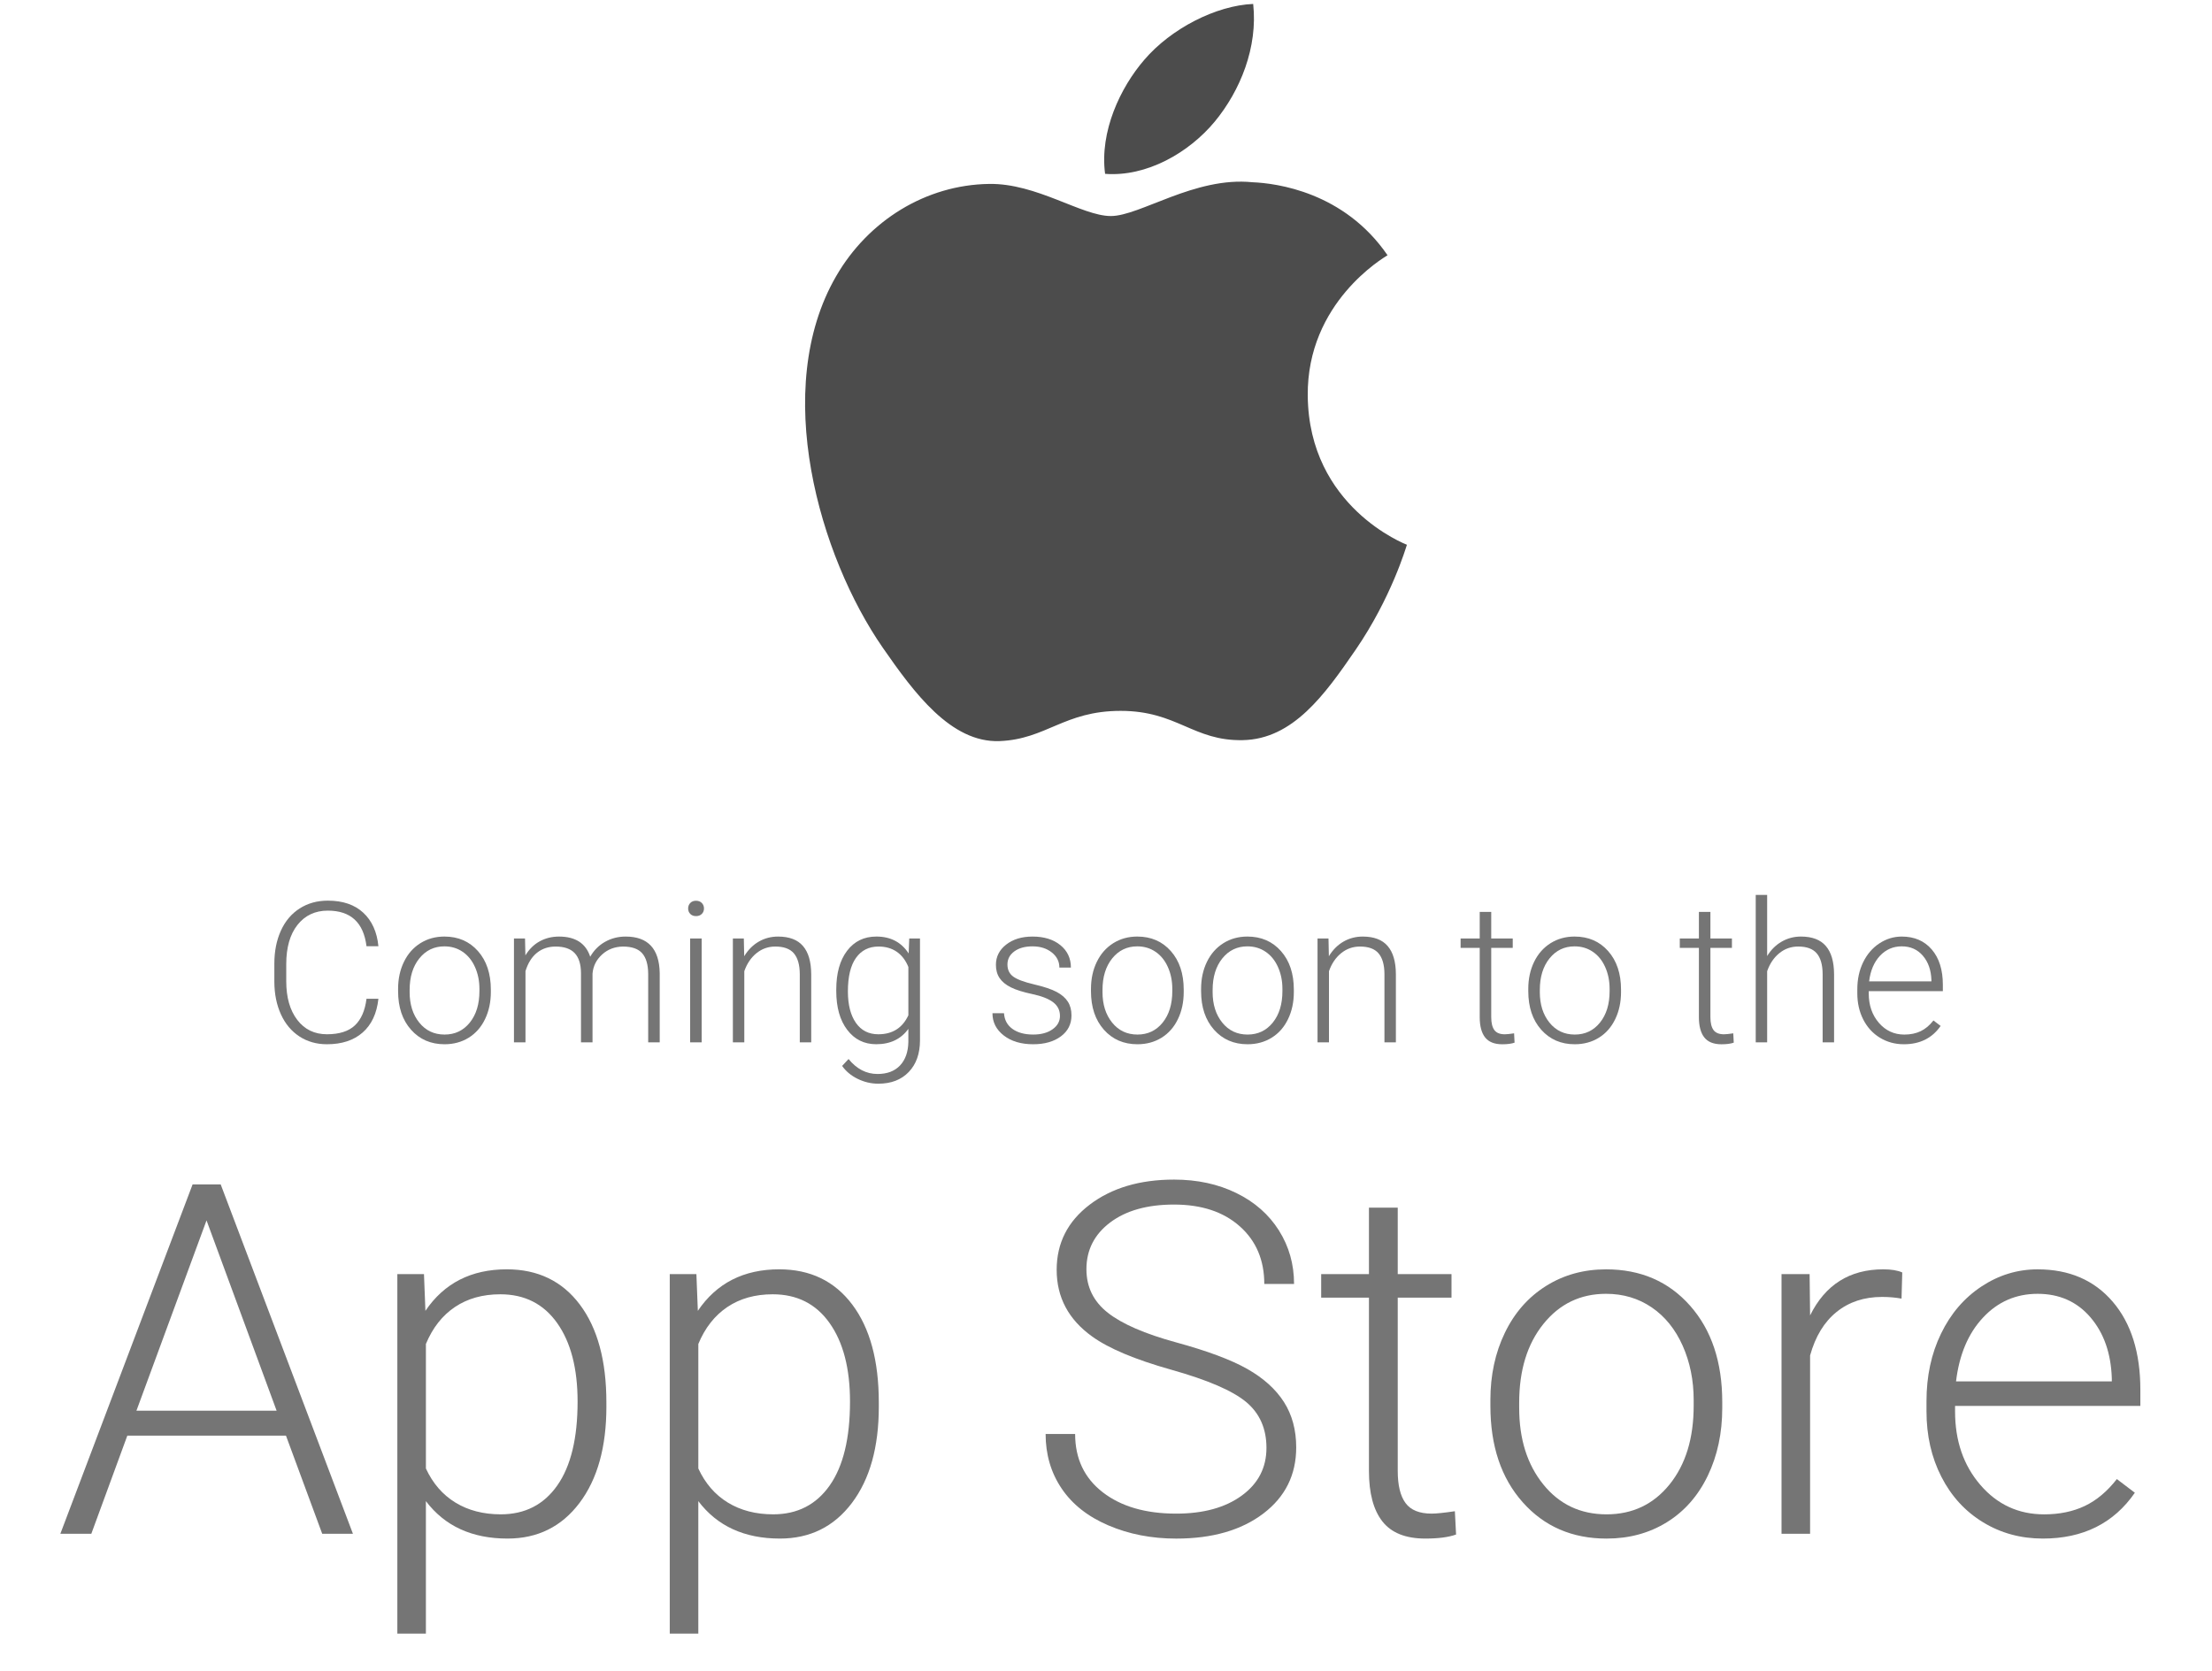
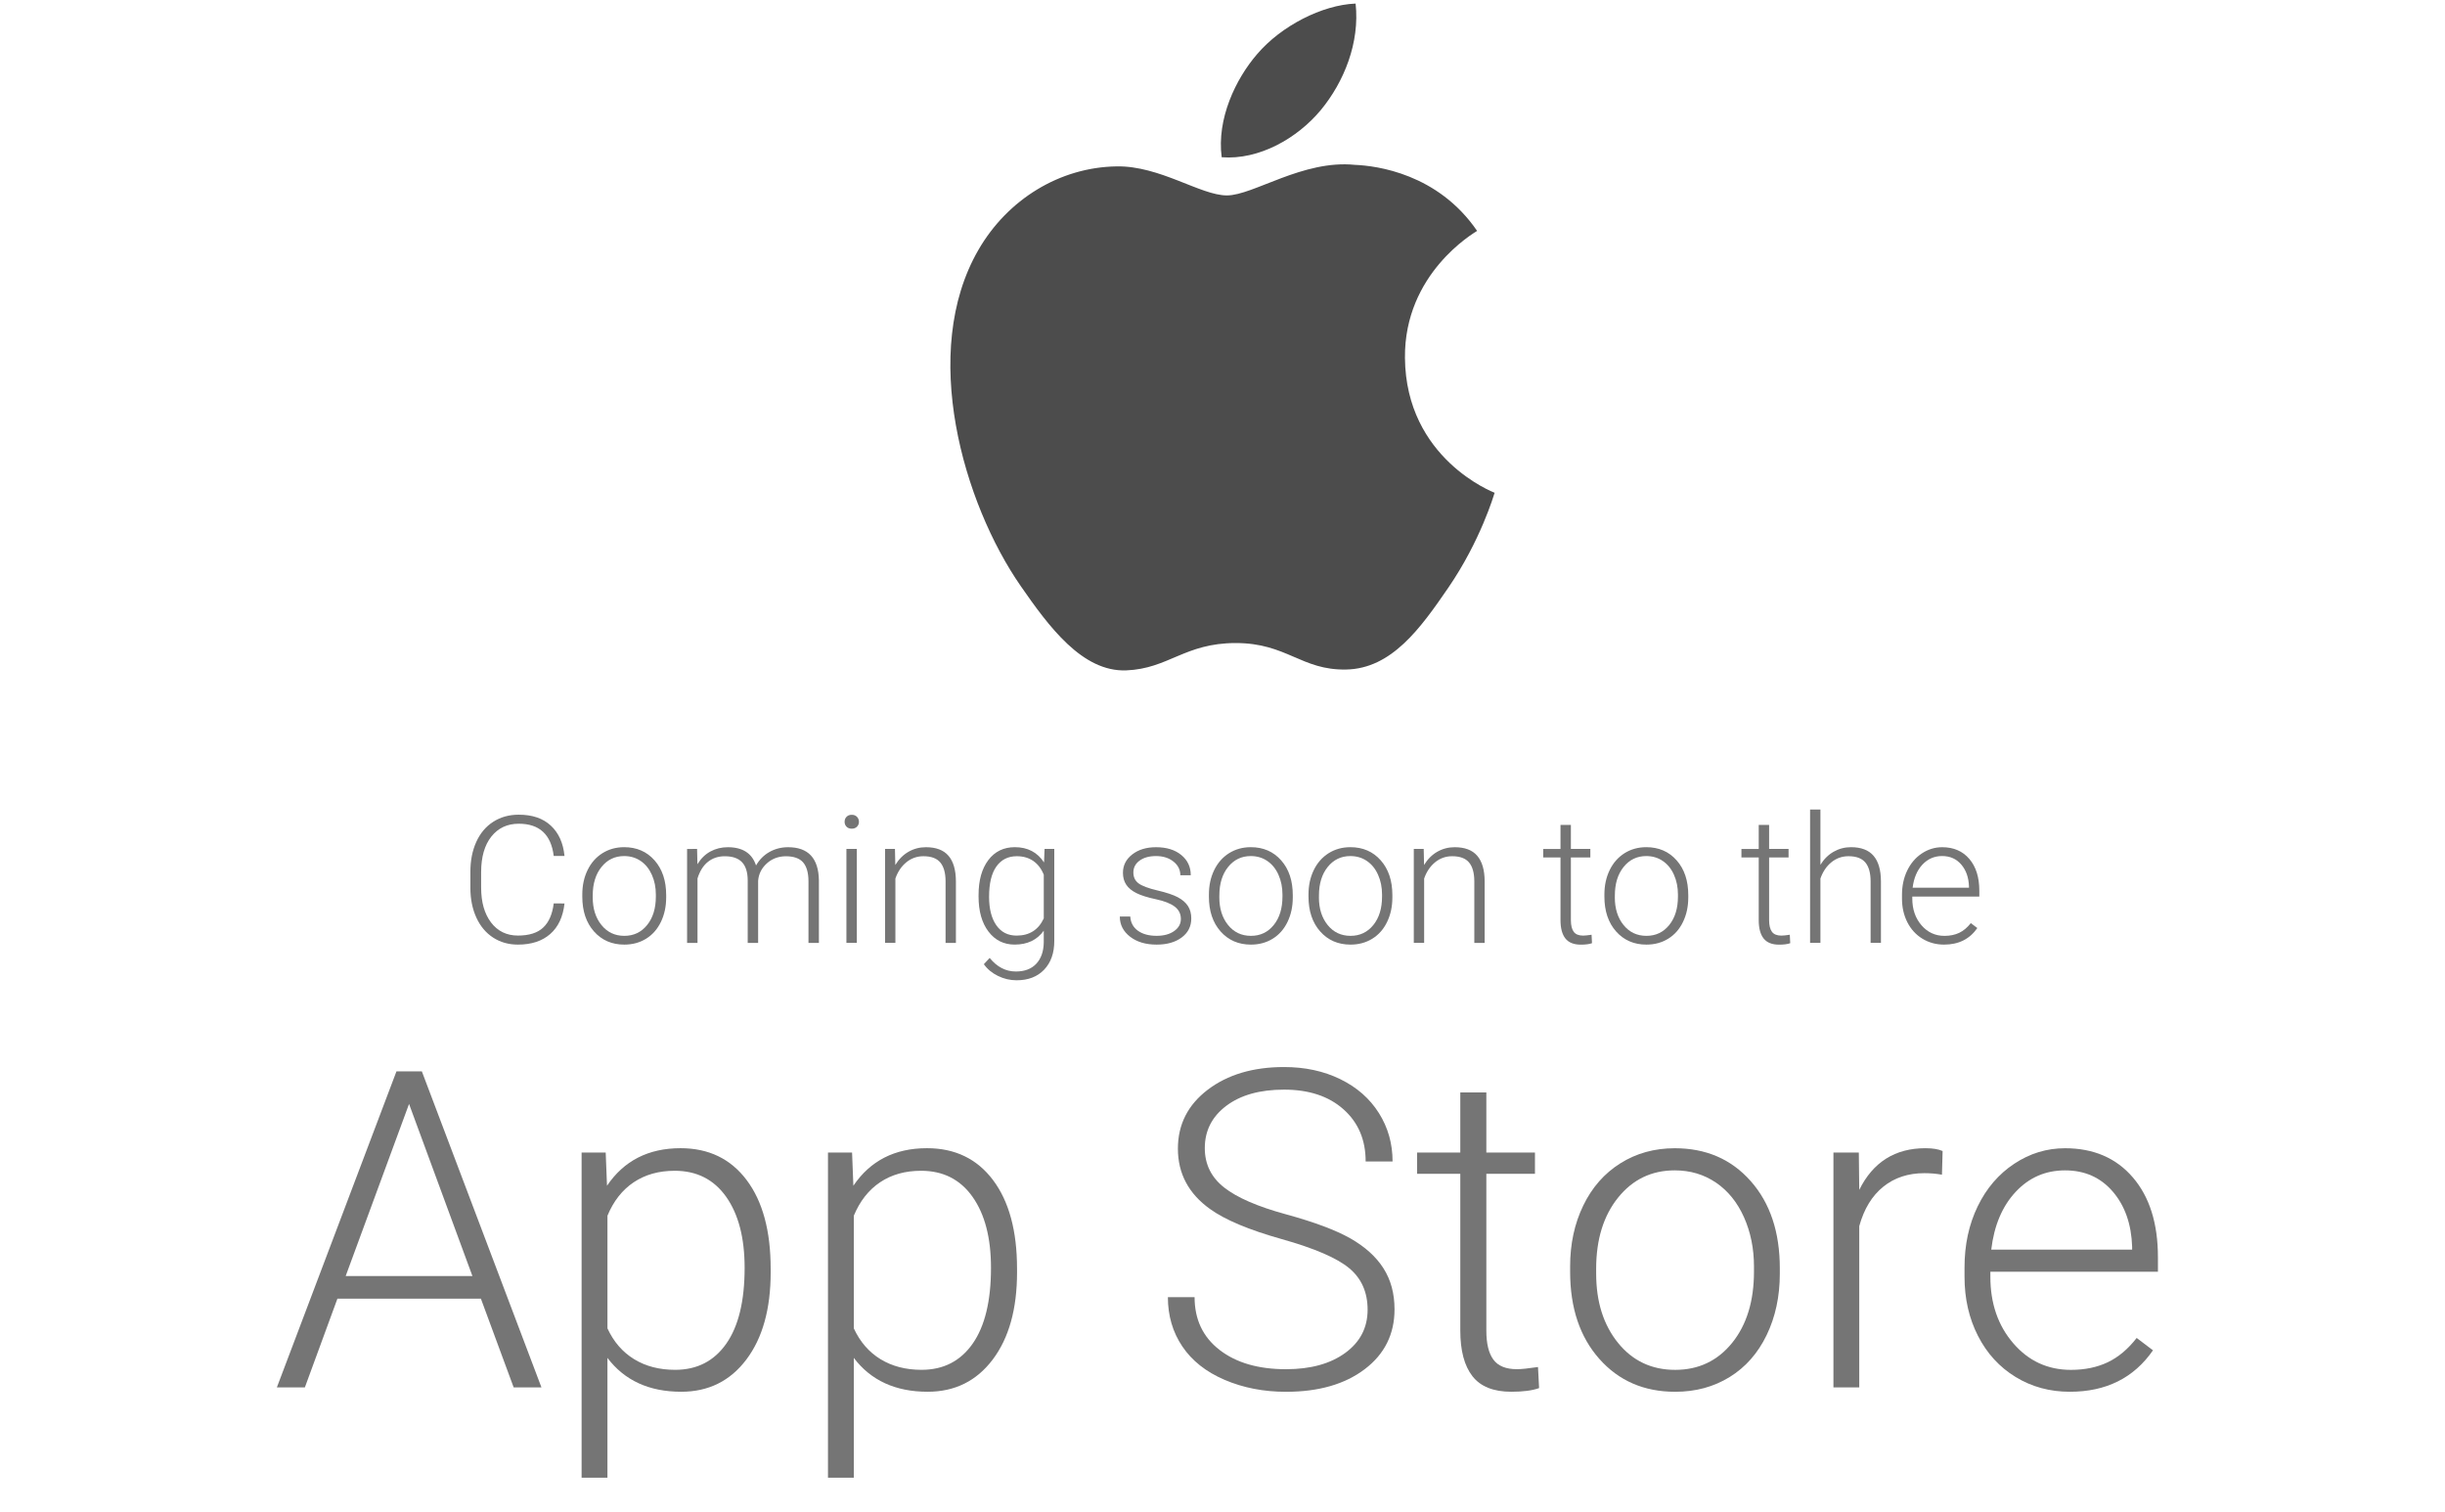
- <svg xmlns="http://www.w3.org/2000/svg" version="1.1" id="Layer_1" x="0px" y="0px" width="180px" height="136px" viewBox="0 0 180 136" enable-background="new 0 0 180 136" xml:space="preserve">
+ <svg xmlns="http://www.w3.org/2000/svg" version="1.1" id="Layer_1" x="0px" y="0px" width="220px" height="136px" viewBox="-20 0 220 136" enable-background="new -20 0 220 136" xml:space="preserve">
  <g>
    <g>
-       <path fill="#4C4C4C" d="M106.417,32.206c-0.076-7.601,6.213-11.247,6.493-11.43c-3.533-5.156-9.039-5.863-10.999-5.943    c-4.683-0.476-9.14,2.751-11.516,2.751c-2.37,0-6.039-2.683-9.921-2.613c-5.107,0.075-9.815,2.964-12.443,7.525    c-5.304,9.179-1.356,22.784,3.812,30.234c2.527,3.642,5.54,7.74,9.493,7.59c3.81-0.15,5.248-2.46,9.855-2.46    c4.604,0,5.897,2.46,9.93,2.383c4.098-0.074,6.693-3.712,9.201-7.368c2.898-4.23,4.094-8.327,4.164-8.535    C114.396,44.3,106.499,41.28,106.417,32.206z M98.846,9.902c2.096-2.539,3.516-6.068,3.131-9.581    c-3.024,0.123-6.688,2.007-8.858,4.544c-1.946,2.251-3.648,5.835-3.193,9.284C93.299,14.41,96.741,12.437,98.846,9.902z" />
+       <path fill="#4C4C4C" d="M106.417,32.206c-0.076-7.601,6.213-11.247,6.493-11.43c-3.533-5.156-9.039-5.863-10.999-5.943    c-4.683-0.476-9.14,2.751-11.516,2.751c-2.37,0-6.039-2.683-9.921-2.613c-5.107,0.075-9.815,2.964-12.443,7.525    c-5.304,9.179-1.356,22.784,3.812,30.234c2.527,3.642,5.54,7.74,9.493,7.59c3.81-0.15,5.248-2.46,9.855-2.46    c4.604,0,5.896,2.46,9.93,2.383c4.098-0.074,6.693-3.712,9.201-7.368c2.898-4.23,4.094-8.327,4.164-8.535    C114.396,44.3,106.499,41.28,106.417,32.206z M98.846,9.902c2.096-2.539,3.516-6.068,3.131-9.581    c-3.023,0.123-6.688,2.007-8.857,4.544c-1.946,2.251-3.648,5.835-3.193,9.284C93.299,14.41,96.741,12.437,98.846,9.902z" />
    </g>
  </g>
  <g enable-background="new    ">
-     <path fill="#757575" d="M30.793,81.292c-0.13,1.198-0.559,2.114-1.285,2.75s-1.694,0.953-2.902,0.953   c-0.844,0-1.59-0.211-2.238-0.633s-1.15-1.02-1.504-1.793c-0.354-0.773-0.534-1.657-0.539-2.652V78.44   c0-1.011,0.177-1.906,0.531-2.688c0.354-0.781,0.863-1.384,1.527-1.809s1.428-0.637,2.293-0.637c1.219,0,2.181,0.328,2.887,0.984   c0.706,0.656,1.116,1.565,1.23,2.727h-0.969c-0.24-1.933-1.289-2.898-3.148-2.898c-1.031,0-1.853,0.386-2.465,1.157   c-0.612,0.771-0.918,1.837-0.918,3.198v1.392c0,1.313,0.298,2.36,0.895,3.143c0.596,0.782,1.402,1.173,2.418,1.173   c1.005,0,1.763-0.241,2.273-0.723c0.51-0.481,0.825-1.204,0.945-2.168H30.793z" />
-     <path fill="#757575" d="M32.395,80.487c0-0.813,0.157-1.544,0.473-2.195c0.315-0.651,0.76-1.157,1.336-1.52   c0.575-0.362,1.228-0.543,1.957-0.543c1.125,0,2.036,0.395,2.734,1.184c0.698,0.789,1.047,1.835,1.047,3.137v0.195   c0,0.817-0.158,1.554-0.473,2.207c-0.315,0.653-0.759,1.157-1.332,1.512c-0.573,0.354-1.227,0.531-1.961,0.531   c-1.12,0-2.03-0.395-2.73-1.184c-0.701-0.789-1.051-1.835-1.051-3.137V80.487z M33.333,80.745c0,1.011,0.262,1.84,0.785,2.488   s1.209,0.973,2.059,0.973c0.844,0,1.527-0.324,2.051-0.973s0.785-1.504,0.785-2.566v-0.18c0-0.646-0.12-1.237-0.359-1.773   c-0.24-0.536-0.576-0.952-1.008-1.246c-0.433-0.294-0.927-0.441-1.484-0.441c-0.833,0-1.513,0.327-2.039,0.98   c-0.526,0.653-0.789,1.509-0.789,2.566V80.745z" />
-     <path fill="#757575" d="M42.723,76.386l0.031,1.375c0.313-0.511,0.703-0.894,1.172-1.148s0.989-0.383,1.563-0.383   c1.333,0,2.18,0.547,2.539,1.641c0.302-0.526,0.706-0.931,1.211-1.215c0.505-0.284,1.063-0.426,1.672-0.426   c1.813,0,2.737,0.989,2.773,2.969v5.641h-0.938v-5.57c-0.005-0.755-0.168-1.315-0.488-1.68s-0.843-0.547-1.566-0.547   c-0.672,0.011-1.24,0.228-1.703,0.652c-0.464,0.425-0.722,0.941-0.773,1.551v5.594h-0.938v-5.641   c-0.005-0.724-0.176-1.265-0.512-1.621s-0.853-0.535-1.551-0.535c-0.589,0-1.094,0.168-1.516,0.504s-0.734,0.835-0.938,1.496v5.797   h-0.938v-8.453H42.723z" />
-     <path fill="#757575" d="M55.997,73.944c0-0.176,0.057-0.325,0.172-0.446c0.114-0.122,0.271-0.183,0.469-0.183   c0.198,0,0.355,0.061,0.473,0.183c0.117,0.121,0.176,0.271,0.176,0.446s-0.059,0.323-0.176,0.442s-0.275,0.179-0.473,0.179   c-0.198,0-0.354-0.06-0.469-0.179C56.054,74.268,55.997,74.12,55.997,73.944z M57.098,84.839h-0.938v-8.453h0.938V84.839z" />
-     <path fill="#757575" d="M60.528,76.386l0.031,1.445c0.317-0.521,0.713-0.918,1.188-1.191c0.474-0.273,0.997-0.41,1.57-0.41   c0.906,0,1.581,0.255,2.023,0.766s0.667,1.276,0.672,2.297v5.547h-0.93v-5.555c-0.005-0.755-0.165-1.317-0.48-1.688   s-0.819-0.555-1.512-0.555c-0.578,0-1.09,0.181-1.535,0.543s-0.775,0.851-0.988,1.465v5.789h-0.93v-8.453H60.528z" />
-     <path fill="#757575" d="M68.051,80.534c0-1.323,0.293-2.371,0.879-3.145s1.382-1.16,2.387-1.16c1.151,0,2.026,0.458,2.625,1.375   l0.047-1.219h0.875v8.281c0,1.089-0.305,1.95-0.914,2.586s-1.435,0.953-2.477,0.953c-0.589,0-1.149-0.132-1.684-0.395   s-0.954-0.613-1.262-1.051l0.523-0.563c0.661,0.813,1.448,1.219,2.359,1.219c0.781,0,1.391-0.23,1.828-0.691   s0.664-1.101,0.68-1.918v-1.063c-0.599,0.833-1.472,1.25-2.617,1.25c-0.979,0-1.766-0.391-2.359-1.172s-0.891-1.836-0.891-3.164   V80.534z M68.997,80.698c0,1.078,0.216,1.929,0.648,2.551s1.042,0.934,1.828,0.934c1.151,0,1.966-0.516,2.445-1.547v-3.93   c-0.219-0.542-0.534-0.954-0.945-1.238s-0.906-0.426-1.484-0.426c-0.786,0-1.398,0.309-1.836,0.926S68.997,79.495,68.997,80.698z" />
-     <path fill="#757575" d="M86.254,82.69c0-0.464-0.187-0.836-0.559-1.117s-0.934-0.501-1.684-0.66s-1.332-0.341-1.746-0.547   s-0.722-0.457-0.922-0.754s-0.301-0.656-0.301-1.078c0-0.667,0.278-1.218,0.836-1.652s1.271-0.652,2.141-0.652   c0.942,0,1.699,0.233,2.27,0.699s0.855,1.074,0.855,1.824h-0.938c0-0.495-0.207-0.906-0.621-1.234s-0.937-0.492-1.566-0.492   c-0.614,0-1.108,0.137-1.48,0.41s-0.559,0.629-0.559,1.066c0,0.422,0.155,0.749,0.465,0.98s0.875,0.444,1.695,0.637   s1.435,0.398,1.844,0.617s0.712,0.481,0.91,0.789s0.297,0.68,0.297,1.117c0,0.714-0.288,1.284-0.863,1.711   s-1.327,0.641-2.254,0.641c-0.984,0-1.782-0.238-2.395-0.715s-0.918-1.079-0.918-1.809H81.7c0.036,0.547,0.267,0.973,0.691,1.277   s0.985,0.457,1.684,0.457c0.651,0,1.177-0.144,1.578-0.43S86.254,83.128,86.254,82.69z" />
-     <path fill="#757575" d="M88.778,80.487c0-0.813,0.157-1.544,0.473-2.195s0.761-1.157,1.335-1.52   c0.576-0.362,1.229-0.543,1.957-0.543c1.125,0,2.037,0.395,2.734,1.184c0.699,0.789,1.047,1.835,1.047,3.137v0.195   c0,0.817-0.156,1.554-0.473,2.207c-0.314,0.653-0.758,1.157-1.332,1.512c-0.572,0.354-1.227,0.531-1.961,0.531   c-1.119,0-2.029-0.395-2.73-1.184c-0.7-0.789-1.051-1.835-1.051-3.137V80.487z M89.715,80.745c0,1.011,0.262,1.84,0.785,2.488   c0.523,0.648,1.211,0.973,2.059,0.973c0.844,0,1.527-0.324,2.051-0.973s0.785-1.504,0.785-2.566v-0.18   c0-0.646-0.119-1.237-0.359-1.773c-0.238-0.536-0.574-0.952-1.008-1.246c-0.432-0.294-0.926-0.441-1.484-0.441   c-0.832,0-1.512,0.327-2.039,0.98c-0.526,0.653-0.789,1.509-0.789,2.566V80.745z" />
-     <path fill="#757575" d="M97.738,80.487c0-0.813,0.158-1.544,0.473-2.195c0.316-0.651,0.762-1.157,1.336-1.52   c0.576-0.362,1.229-0.543,1.957-0.543c1.125,0,2.037,0.395,2.734,1.184c0.699,0.789,1.047,1.835,1.047,3.137v0.195   c0,0.817-0.156,1.554-0.473,2.207c-0.314,0.653-0.758,1.157-1.332,1.512c-0.572,0.354-1.227,0.531-1.961,0.531   c-1.119,0-2.029-0.395-2.73-1.184c-0.699-0.789-1.051-1.835-1.051-3.137V80.487z M98.676,80.745c0,1.011,0.262,1.84,0.785,2.488   s1.211,0.973,2.059,0.973c0.844,0,1.527-0.324,2.051-0.973s0.785-1.504,0.785-2.566v-0.18c0-0.646-0.119-1.237-0.359-1.773   c-0.238-0.536-0.574-0.952-1.008-1.246c-0.432-0.294-0.926-0.441-1.484-0.441c-0.832,0-1.512,0.327-2.039,0.98   c-0.525,0.653-0.789,1.509-0.789,2.566V80.745z" />
-     <path fill="#757575" d="M108.105,76.386l0.031,1.445c0.318-0.521,0.715-0.918,1.188-1.191c0.475-0.273,0.998-0.41,1.57-0.41   c0.906,0,1.582,0.255,2.023,0.766c0.443,0.511,0.668,1.276,0.672,2.297v5.547h-0.93v-5.555c-0.004-0.755-0.164-1.317-0.48-1.688   c-0.314-0.37-0.818-0.555-1.512-0.555c-0.578,0-1.09,0.181-1.535,0.543s-0.773,0.851-0.988,1.465v5.789h-0.93v-8.453H108.105z" />
-     <path fill="#757575" d="M121.348,74.222v2.164h1.75v0.766h-1.75v5.639c0,0.47,0.086,0.819,0.254,1.049   c0.17,0.229,0.453,0.344,0.848,0.344c0.156,0,0.41-0.026,0.758-0.078l0.039,0.759c-0.244,0.088-0.578,0.132-1,0.132   c-0.641,0-1.105-0.187-1.398-0.559c-0.291-0.372-0.438-0.921-0.438-1.645v-5.641h-1.555v-0.766h1.555v-2.164H121.348z" />
-     <path fill="#757575" d="M124.363,80.487c0-0.813,0.158-1.544,0.473-2.195c0.316-0.651,0.762-1.157,1.336-1.52   c0.576-0.362,1.229-0.543,1.957-0.543c1.125,0,2.037,0.395,2.734,1.184c0.699,0.789,1.047,1.835,1.047,3.137v0.195   c0,0.817-0.156,1.554-0.473,2.207c-0.314,0.653-0.758,1.157-1.332,1.512c-0.572,0.354-1.227,0.531-1.961,0.531   c-1.119,0-2.029-0.395-2.73-1.184c-0.699-0.789-1.051-1.835-1.051-3.137V80.487z M125.301,80.745c0,1.011,0.262,1.84,0.785,2.488   s1.211,0.973,2.059,0.973c0.844,0,1.527-0.324,2.051-0.973s0.785-1.504,0.785-2.566v-0.18c0-0.646-0.119-1.237-0.359-1.773   c-0.238-0.536-0.574-0.952-1.008-1.246c-0.432-0.294-0.926-0.441-1.484-0.441c-0.832,0-1.512,0.327-2.039,0.98   c-0.525,0.653-0.789,1.509-0.789,2.566V80.745z" />
-     <path fill="#757575" d="M139.184,74.222v2.164h1.75v0.766h-1.75v5.639c0,0.47,0.086,0.819,0.254,1.049   c0.17,0.229,0.453,0.344,0.848,0.344c0.156,0,0.41-0.026,0.758-0.078l0.039,0.759c-0.244,0.088-0.578,0.132-1,0.132   c-0.641,0-1.105-0.187-1.398-0.559c-0.291-0.372-0.438-0.921-0.438-1.645v-5.641h-1.555v-0.766h1.555v-2.164H139.184z" />
-     <path fill="#757575" d="M143.801,77.815c0.309-0.505,0.701-0.896,1.18-1.172c0.48-0.276,1.004-0.414,1.57-0.414   c0.906,0,1.582,0.255,2.023,0.766c0.443,0.511,0.668,1.276,0.672,2.297v5.547h-0.93v-5.555c-0.004-0.755-0.164-1.317-0.48-1.688   c-0.314-0.37-0.818-0.555-1.512-0.555c-0.578,0-1.09,0.181-1.535,0.543s-0.773,0.851-0.988,1.465v5.789h-0.93v-12h0.93V77.815z" />
-     <path fill="#757575" d="M154.926,84.995c-0.719,0-1.367-0.177-1.949-0.531c-0.58-0.354-1.031-0.848-1.355-1.48   c-0.322-0.633-0.484-1.343-0.484-2.129v-0.336c0-0.813,0.158-1.544,0.473-2.195c0.316-0.651,0.754-1.163,1.316-1.535   s1.172-0.559,1.828-0.559c1.027,0,1.84,0.351,2.441,1.051s0.902,1.657,0.902,2.871v0.523h-6.031v0.18   c0,0.958,0.275,1.757,0.824,2.395c0.551,0.638,1.242,0.957,2.074,0.957c0.5,0,0.941-0.091,1.324-0.273s0.73-0.474,1.043-0.875   l0.586,0.445C157.23,84.498,156.234,84.995,154.926,84.995z M154.754,77.026c-0.703,0-1.295,0.258-1.777,0.773   c-0.48,0.516-0.773,1.208-0.879,2.078h5.07v-0.102c-0.025-0.813-0.258-1.474-0.695-1.984S155.463,77.026,154.754,77.026z" />
+     <path fill="#757575" d="M30.793,81.292c-0.13,1.198-0.559,2.114-1.285,2.75c-0.726,0.636-1.694,0.953-2.902,0.953   c-0.844,0-1.59-0.211-2.238-0.634c-0.648-0.422-1.15-1.02-1.504-1.793c-0.354-0.772-0.534-1.656-0.539-2.651v-1.478   c0-1.01,0.177-1.905,0.531-2.688c0.354-0.781,0.863-1.384,1.527-1.809c0.664-0.426,1.428-0.637,2.293-0.637   c1.219,0,2.181,0.327,2.887,0.983c0.706,0.655,1.116,1.565,1.23,2.728h-0.969c-0.24-1.934-1.289-2.898-3.148-2.898   c-1.031,0-1.853,0.386-2.465,1.156c-0.612,0.771-0.918,1.838-0.918,3.199v1.392c0,1.313,0.298,2.36,0.895,3.143   c0.596,0.782,1.402,1.173,2.418,1.173c1.005,0,1.763-0.24,2.273-0.723c0.51-0.48,0.825-1.204,0.945-2.168L30.793,81.292   L30.793,81.292z" />
+     <path fill="#757575" d="M32.395,80.486c0-0.813,0.157-1.543,0.473-2.194c0.315-0.651,0.76-1.157,1.336-1.521   c0.575-0.361,1.228-0.543,1.957-0.543c1.125,0,2.036,0.396,2.734,1.185c0.698,0.789,1.047,1.835,1.047,3.137v0.195   c0,0.817-0.158,1.554-0.473,2.207c-0.315,0.653-0.759,1.157-1.332,1.512c-0.573,0.354-1.227,0.531-1.961,0.531   c-1.12,0-2.03-0.396-2.73-1.185c-0.701-0.789-1.051-1.834-1.051-3.137V80.486z M33.333,80.745c0,1.011,0.262,1.84,0.785,2.487   c0.523,0.648,1.209,0.974,2.059,0.974c0.844,0,1.527-0.324,2.051-0.974c0.524-0.648,0.785-1.504,0.785-2.565v-0.181   c0-0.646-0.12-1.236-0.359-1.772c-0.24-0.536-0.576-0.952-1.008-1.246c-0.433-0.294-0.927-0.44-1.484-0.44   c-0.833,0-1.513,0.326-2.039,0.979s-0.789,1.509-0.789,2.566L33.333,80.745L33.333,80.745z" />
+     <path fill="#757575" d="M42.723,76.386l0.031,1.375c0.313-0.511,0.703-0.894,1.172-1.147c0.469-0.254,0.989-0.383,1.563-0.383   c1.333,0,2.18,0.547,2.539,1.641c0.302-0.525,0.706-0.932,1.211-1.215c0.505-0.284,1.063-0.426,1.672-0.426   c1.813,0,2.737,0.988,2.773,2.969v5.641h-0.938v-5.57c-0.005-0.754-0.168-1.314-0.488-1.68c-0.32-0.365-0.843-0.547-1.566-0.547   c-0.672,0.012-1.24,0.229-1.703,0.652c-0.464,0.425-0.722,0.94-0.773,1.551v5.594h-0.938v-5.641   c-0.005-0.725-0.176-1.266-0.512-1.621s-0.853-0.535-1.551-0.535c-0.589,0-1.094,0.168-1.516,0.504   c-0.422,0.336-0.734,0.835-0.938,1.496v5.797h-0.938v-8.453L42.723,76.386L42.723,76.386z" />
+     <path fill="#757575" d="M55.997,73.943c0-0.176,0.057-0.324,0.172-0.445c0.114-0.122,0.271-0.184,0.469-0.184   c0.198,0,0.355,0.062,0.473,0.184c0.117,0.121,0.176,0.271,0.176,0.445c0,0.176-0.059,0.324-0.176,0.442   c-0.117,0.119-0.275,0.179-0.473,0.179c-0.198,0-0.354-0.06-0.469-0.179C56.054,74.268,55.997,74.12,55.997,73.943z M57.098,84.839   H56.16v-8.453h0.938V84.839z" />
+     <path fill="#757575" d="M60.528,76.386l0.031,1.445c0.317-0.521,0.713-0.918,1.188-1.19c0.474-0.273,0.997-0.41,1.57-0.41   c0.906,0,1.581,0.254,2.023,0.766c0.442,0.511,0.667,1.275,0.672,2.297v5.547h-0.93v-5.555c-0.005-0.756-0.165-1.317-0.48-1.688   c-0.315-0.371-0.819-0.556-1.512-0.556c-0.578,0-1.09,0.181-1.535,0.543c-0.445,0.362-0.775,0.851-0.988,1.465v5.789h-0.93v-8.453   H60.528z" />
+     <path fill="#757575" d="M68.051,80.534c0-1.323,0.293-2.371,0.879-3.146c0.586-0.773,1.382-1.16,2.387-1.16   c1.151,0,2.026,0.459,2.625,1.375l0.047-1.219h0.875v8.281c0,1.089-0.305,1.95-0.914,2.586c-0.609,0.637-1.435,0.953-2.477,0.953   c-0.589,0-1.149-0.132-1.684-0.395c-0.535-0.264-0.954-0.613-1.262-1.052l0.523-0.563c0.661,0.813,1.448,1.22,2.359,1.22   c0.781,0,1.391-0.229,1.828-0.69s0.664-1.102,0.68-1.918v-1.063c-0.599,0.833-1.472,1.25-2.617,1.25   c-0.979,0-1.766-0.392-2.359-1.173c-0.593-0.78-0.891-1.836-0.891-3.163L68.051,80.534L68.051,80.534z M68.997,80.698   c0,1.077,0.216,1.929,0.648,2.551s1.042,0.935,1.828,0.935c1.151,0,1.966-0.517,2.445-1.548v-3.93   c-0.219-0.542-0.534-0.954-0.945-1.238c-0.411-0.284-0.906-0.426-1.484-0.426c-0.786,0-1.398,0.31-1.836,0.926   C69.215,78.585,68.997,79.495,68.997,80.698z" />
+     <path fill="#757575" d="M86.254,82.689c0-0.463-0.187-0.836-0.559-1.116c-0.372-0.281-0.934-0.501-1.684-0.66   s-1.332-0.341-1.746-0.547s-0.722-0.457-0.922-0.755c-0.2-0.297-0.301-0.655-0.301-1.077c0-0.667,0.278-1.218,0.836-1.652   c0.558-0.434,1.271-0.651,2.141-0.651c0.942,0,1.699,0.232,2.27,0.699c0.571,0.465,0.855,1.073,0.855,1.823h-0.938   c0-0.495-0.207-0.905-0.621-1.233s-0.937-0.492-1.566-0.492c-0.614,0-1.108,0.137-1.48,0.41c-0.372,0.272-0.559,0.629-0.559,1.065   c0,0.422,0.155,0.749,0.465,0.979c0.31,0.231,0.875,0.444,1.695,0.638c0.82,0.192,1.435,0.397,1.844,0.616   c0.409,0.22,0.712,0.481,0.91,0.789c0.198,0.309,0.297,0.681,0.297,1.117c0,0.715-0.288,1.284-0.863,1.711   c-0.575,0.428-1.327,0.642-2.254,0.642c-0.984,0-1.782-0.238-2.395-0.716c-0.613-0.477-0.918-1.078-0.918-1.809H81.7   c0.036,0.547,0.267,0.973,0.691,1.277c0.424,0.304,0.985,0.457,1.684,0.457c0.651,0,1.177-0.145,1.578-0.43   C86.054,83.489,86.254,83.128,86.254,82.689z" />
+     <path fill="#757575" d="M88.778,80.486c0-0.813,0.157-1.543,0.473-2.194s0.761-1.157,1.335-1.521   c0.576-0.361,1.229-0.543,1.957-0.543c1.125,0,2.037,0.396,2.734,1.185c0.699,0.789,1.047,1.835,1.047,3.137v0.195   c0,0.817-0.156,1.554-0.473,2.207c-0.314,0.653-0.759,1.157-1.332,1.512c-0.572,0.354-1.228,0.531-1.961,0.531   c-1.119,0-2.029-0.396-2.73-1.185c-0.7-0.789-1.051-1.834-1.051-3.137L88.778,80.486L88.778,80.486z M89.715,80.745   c0,1.011,0.262,1.84,0.785,2.487c0.523,0.648,1.211,0.974,2.059,0.974c0.844,0,1.527-0.324,2.051-0.974   c0.524-0.648,0.785-1.504,0.785-2.565v-0.181c0-0.646-0.119-1.236-0.358-1.772c-0.238-0.536-0.574-0.952-1.009-1.246   c-0.432-0.294-0.926-0.44-1.483-0.44c-0.832,0-1.512,0.326-2.039,0.979c-0.526,0.653-0.789,1.509-0.789,2.566L89.715,80.745   L89.715,80.745z" />
+     <path fill="#757575" d="M97.738,80.486c0-0.813,0.158-1.543,0.473-2.194c0.316-0.651,0.762-1.157,1.336-1.521   c0.576-0.361,1.229-0.543,1.957-0.543c1.125,0,2.037,0.396,2.734,1.185c0.699,0.789,1.047,1.835,1.047,3.137v0.195   c0,0.817-0.156,1.554-0.473,2.207c-0.314,0.653-0.758,1.157-1.332,1.512c-0.572,0.354-1.228,0.531-1.961,0.531   c-1.119,0-2.029-0.396-2.73-1.185c-0.699-0.789-1.051-1.834-1.051-3.137V80.486L97.738,80.486z M98.676,80.745   c0,1.011,0.262,1.84,0.785,2.487c0.523,0.648,1.211,0.974,2.059,0.974c0.844,0,1.527-0.324,2.051-0.974   c0.525-0.648,0.785-1.504,0.785-2.565v-0.181c0-0.646-0.119-1.236-0.358-1.772c-0.238-0.536-0.574-0.952-1.009-1.246   c-0.432-0.294-0.926-0.44-1.483-0.44c-0.832,0-1.512,0.326-2.039,0.979c-0.524,0.653-0.788,1.509-0.788,2.566v0.172H98.676z" />
+     <path fill="#757575" d="M108.105,76.386l0.031,1.445c0.317-0.521,0.715-0.918,1.188-1.19c0.475-0.273,0.998-0.41,1.57-0.41   c0.905,0,1.582,0.254,2.022,0.766c0.442,0.511,0.668,1.275,0.672,2.297v5.547h-0.93v-5.555c-0.005-0.756-0.164-1.317-0.479-1.688   c-0.314-0.371-0.818-0.556-1.513-0.556c-0.578,0-1.09,0.181-1.535,0.543c-0.444,0.362-0.772,0.851-0.987,1.465v5.789h-0.931v-8.453   H108.105z" />
+     <path fill="#757575" d="M121.348,74.223v2.163h1.75v0.767h-1.75v5.639c0,0.47,0.086,0.818,0.254,1.049   c0.17,0.229,0.453,0.344,0.849,0.344c0.155,0,0.409-0.025,0.758-0.078l0.039,0.76c-0.244,0.088-0.578,0.132-1,0.132   c-0.642,0-1.104-0.187-1.397-0.56c-0.291-0.371-0.438-0.92-0.438-1.645v-5.641h-1.556v-0.766h1.556v-2.164H121.348L121.348,74.223z   " />
+     <path fill="#757575" d="M124.363,80.486c0-0.813,0.158-1.543,0.473-2.194c0.316-0.651,0.762-1.157,1.336-1.521   c0.576-0.361,1.229-0.543,1.957-0.543c1.125,0,2.037,0.396,2.734,1.185c0.699,0.789,1.047,1.835,1.047,3.137v0.195   c0,0.817-0.156,1.554-0.473,2.207c-0.314,0.653-0.758,1.157-1.332,1.512c-0.572,0.354-1.228,0.531-1.961,0.531   c-1.119,0-2.029-0.396-2.73-1.185c-0.699-0.789-1.051-1.834-1.051-3.137V80.486L124.363,80.486z M125.301,80.745   c0,1.011,0.262,1.84,0.785,2.487c0.523,0.648,1.211,0.974,2.059,0.974c0.844,0,1.527-0.324,2.051-0.974   c0.525-0.648,0.785-1.504,0.785-2.565v-0.181c0-0.646-0.119-1.236-0.358-1.772c-0.238-0.536-0.574-0.952-1.009-1.246   c-0.432-0.294-0.926-0.44-1.483-0.44c-0.832,0-1.512,0.326-2.039,0.979c-0.524,0.653-0.788,1.509-0.788,2.566v0.172H125.301z" />
+     <path fill="#757575" d="M139.184,74.223v2.163h1.75v0.767h-1.75v5.639c0,0.47,0.086,0.818,0.254,1.049   c0.17,0.229,0.453,0.344,0.849,0.344c0.155,0,0.409-0.025,0.758-0.078l0.039,0.76c-0.244,0.088-0.578,0.132-1,0.132   c-0.642,0-1.104-0.187-1.397-0.56c-0.291-0.371-0.438-0.92-0.438-1.645v-5.641h-1.556v-0.766h1.556v-2.164H139.184L139.184,74.223z   " />
+     <path fill="#757575" d="M143.801,77.814c0.309-0.504,0.701-0.896,1.18-1.172c0.48-0.275,1.004-0.414,1.57-0.414   c0.906,0,1.582,0.256,2.023,0.767c0.443,0.511,0.668,1.276,0.672,2.297v5.547h-0.93v-5.555c-0.004-0.755-0.164-1.317-0.48-1.688   c-0.314-0.369-0.818-0.555-1.512-0.555c-0.578,0-1.09,0.182-1.535,0.543s-0.773,0.852-0.988,1.465v5.789h-0.93v-12h0.93V77.814z" />
+     <path fill="#757575" d="M154.926,84.995c-0.719,0-1.367-0.177-1.949-0.531c-0.58-0.354-1.031-0.848-1.354-1.479   c-0.322-0.633-0.483-1.344-0.483-2.129V80.52c0-0.813,0.157-1.545,0.473-2.195c0.316-0.651,0.754-1.163,1.316-1.535   c0.561-0.372,1.172-0.559,1.827-0.559c1.027,0,1.841,0.351,2.44,1.051c0.602,0.699,0.902,1.656,0.902,2.871v0.522h-6.031v0.181   c0,0.957,0.275,1.756,0.824,2.395c0.551,0.639,1.242,0.957,2.074,0.957c0.5,0,0.941-0.091,1.324-0.273   c0.383-0.182,0.73-0.474,1.043-0.875l0.586,0.445C157.23,84.498,156.234,84.995,154.926,84.995z M154.754,77.025   c-0.703,0-1.295,0.259-1.777,0.773c-0.479,0.516-0.772,1.208-0.879,2.078h5.07v-0.102c-0.025-0.813-0.258-1.475-0.695-1.984   C156.036,77.281,155.463,77.025,154.754,77.025z" />
  </g>
  <g enable-background="new    ">
-     <path fill="#757575" d="M23.271,116.851h-12.91l-2.93,7.988h-2.52l10.762-28.438h2.285l10.762,28.438h-2.5L23.271,116.851z    M11.103,114.819h11.406l-5.703-15.488L11.103,114.819z" />
-     <path fill="#757575" d="M49.345,114.487c0,3.294-0.729,5.908-2.188,7.842s-3.412,2.9-5.859,2.9c-2.891,0-5.104-1.016-6.641-3.047   v10.781h-2.324v-29.258h2.168l0.117,2.988c1.523-2.253,3.73-3.379,6.621-3.379c2.526,0,4.509,0.957,5.947,2.871   s2.158,4.57,2.158,7.969V114.487z M47.001,114.077c0-2.695-0.554-4.824-1.66-6.387c-1.107-1.563-2.65-2.344-4.629-2.344   c-1.433,0-2.663,0.345-3.691,1.035c-1.029,0.69-1.816,1.692-2.363,3.008v10.137c0.56,1.211,1.36,2.136,2.402,2.773   c1.042,0.638,2.272,0.957,3.691,0.957c1.966,0,3.499-0.784,4.6-2.354S47.001,117.059,47.001,114.077z" />
-     <path fill="#757575" d="M71.513,114.487c0,3.294-0.729,5.908-2.188,7.842s-3.411,2.9-5.859,2.9c-2.891,0-5.104-1.016-6.641-3.047   v10.781h-2.324v-29.258h2.168l0.117,2.988c1.523-2.253,3.73-3.379,6.621-3.379c2.526,0,4.509,0.957,5.947,2.871   s2.158,4.57,2.158,7.969V114.487z M69.169,114.077c0-2.695-0.554-4.824-1.66-6.387s-2.649-2.344-4.629-2.344   c-1.433,0-2.663,0.345-3.691,1.035s-1.816,1.692-2.363,3.008v10.137c0.56,1.211,1.36,2.136,2.402,2.773s2.272,0.957,3.691,0.957   c1.966,0,3.499-0.784,4.6-2.354S69.169,117.059,69.169,114.077z" />
-     <path fill="#757575" d="M103.057,117.847c0-1.575-0.555-2.822-1.66-3.74c-1.107-0.918-3.133-1.79-6.074-2.617   c-2.943-0.827-5.091-1.729-6.446-2.705c-1.927-1.38-2.891-3.19-2.891-5.43c0-2.175,0.896-3.942,2.686-5.303   s4.079-2.041,6.866-2.041c1.887,0,3.576,0.364,5.068,1.094c1.49,0.729,2.646,1.745,3.467,3.047s1.23,2.754,1.23,4.355h-2.422   c0-1.945-0.664-3.51-1.992-4.691c-1.328-1.183-3.113-1.773-5.352-1.773c-2.176,0-3.906,0.486-5.196,1.457   c-1.289,0.973-1.934,2.24-1.934,3.805c0,1.448,0.579,2.629,1.738,3.541c1.159,0.913,3.014,1.719,5.567,2.416   c2.551,0.698,4.484,1.421,5.801,2.17c1.314,0.749,2.305,1.644,2.969,2.686s0.996,2.272,0.996,3.691   c0,2.239-0.896,4.036-2.686,5.391c-1.791,1.354-4.15,2.031-7.08,2.031c-2.006,0-3.846-0.358-5.518-1.074   c-1.673-0.716-2.942-1.719-3.809-3.008s-1.299-2.767-1.299-4.434h2.402c0,2.005,0.749,3.587,2.246,4.746   c1.497,1.159,3.489,1.738,5.977,1.738c2.213,0,3.99-0.488,5.332-1.465C102.385,120.757,103.057,119.461,103.057,117.847z" />
-     <path fill="#757575" d="M113.74,98.296v5.41h4.375v1.914h-4.375v14.098c0,1.174,0.211,2.047,0.635,2.62   c0.422,0.574,1.129,0.86,2.119,0.86c0.391,0,1.021-0.065,1.895-0.195l0.098,1.897c-0.613,0.22-1.445,0.329-2.5,0.329   c-1.602,0-2.768-0.466-3.496-1.396c-0.73-0.931-1.094-2.302-1.094-4.111V105.62h-3.887v-1.914h3.887v-5.41H113.74z" />
-     <path fill="#757575" d="M121.279,113.96c0-2.031,0.393-3.86,1.182-5.488c0.787-1.628,1.9-2.894,3.34-3.799   c1.438-0.905,3.068-1.357,4.893-1.357c2.813,0,5.09,0.986,6.836,2.959c1.744,1.973,2.617,4.587,2.617,7.842v0.488   c0,2.044-0.395,3.884-1.182,5.518c-0.789,1.634-1.898,2.894-3.33,3.779c-1.434,0.886-3.066,1.328-4.902,1.328   c-2.801,0-5.076-0.986-6.826-2.959c-1.752-1.973-2.627-4.587-2.627-7.842V113.96z M123.623,114.604c0,2.526,0.654,4.6,1.963,6.221   s3.023,2.432,5.146,2.432c2.109,0,3.818-0.811,5.127-2.432s1.963-3.76,1.963-6.416v-0.449c0-1.614-0.301-3.093-0.898-4.434   c-0.6-1.341-1.439-2.38-2.52-3.115c-1.082-0.735-2.318-1.104-3.711-1.104c-2.084,0-3.783,0.817-5.098,2.451   c-1.316,1.634-1.973,3.772-1.973,6.416V114.604z" />
-     <path fill="#757575" d="M154.736,105.698c-0.496-0.091-1.023-0.137-1.582-0.137c-1.459,0-2.693,0.407-3.701,1.221   c-1.01,0.813-1.729,1.995-2.158,3.545v14.512h-2.324v-21.133h2.285l0.039,3.359c1.236-2.5,3.223-3.75,5.957-3.75   c0.65,0,1.164,0.085,1.543,0.254L154.736,105.698z" />
-     <path fill="#757575" d="M166.24,125.229c-1.797,0-3.422-0.442-4.873-1.328c-1.453-0.886-2.582-2.119-3.389-3.701   c-0.809-1.582-1.211-3.356-1.211-5.322v-0.84c0-2.031,0.393-3.86,1.182-5.488c0.787-1.628,1.885-2.907,3.291-3.838   s2.93-1.396,4.57-1.396c2.564,0,4.6,0.876,6.104,2.627s2.256,4.144,2.256,7.178v1.309h-15.078v0.449   c0,2.396,0.686,4.392,2.061,5.986c1.373,1.595,3.102,2.393,5.186,2.393c1.25,0,2.354-0.228,3.311-0.684s1.826-1.185,2.607-2.188   l1.465,1.113C172.002,123.986,169.508,125.229,166.24,125.229z M165.811,105.308c-1.758,0-3.24,0.645-4.443,1.934   c-1.205,1.289-1.938,3.021-2.197,5.195h12.676v-0.254c-0.066-2.031-0.645-3.685-1.738-4.961S167.58,105.308,165.811,105.308z" />
+     <path fill="#757575" d="M23.271,116.852h-12.91l-2.93,7.987h-2.52L15.673,96.4h2.285l10.762,28.438h-2.5L23.271,116.852z    M11.103,114.818h11.406l-5.703-15.487L11.103,114.818z" />
+     <path fill="#757575" d="M49.345,114.486c0,3.295-0.729,5.908-2.188,7.843c-1.459,1.935-3.412,2.899-5.859,2.899   c-2.891,0-5.104-1.016-6.641-3.047v10.781h-2.324v-29.258h2.168l0.117,2.988c1.523-2.254,3.73-3.379,6.621-3.379   c2.526,0,4.509,0.957,5.947,2.871s2.158,4.569,2.158,7.969L49.345,114.486L49.345,114.486z M47.001,114.077   c0-2.695-0.554-4.824-1.66-6.388c-1.107-1.563-2.65-2.344-4.629-2.344c-1.433,0-2.663,0.346-3.691,1.035   c-1.029,0.689-1.816,1.692-2.363,3.008v10.137c0.56,1.211,1.36,2.137,2.402,2.773c1.042,0.639,2.272,0.957,3.691,0.957   c1.966,0,3.499-0.783,4.6-2.354S47.001,117.059,47.001,114.077z" />
+     <path fill="#757575" d="M71.513,114.486c0,3.295-0.729,5.908-2.188,7.843s-3.411,2.899-5.859,2.899   c-2.891,0-5.104-1.016-6.641-3.047v10.781h-2.324v-29.258h2.168l0.117,2.988c1.523-2.254,3.73-3.379,6.621-3.379   c2.526,0,4.509,0.957,5.947,2.871s2.158,4.569,2.158,7.969L71.513,114.486L71.513,114.486z M69.169,114.077   c0-2.695-0.554-4.824-1.66-6.388c-1.106-1.563-2.649-2.344-4.629-2.344c-1.433,0-2.663,0.346-3.691,1.035s-1.816,1.692-2.363,3.008   v10.137c0.56,1.211,1.36,2.137,2.402,2.773s2.272,0.957,3.691,0.957c1.966,0,3.499-0.783,4.6-2.354S69.169,117.059,69.169,114.077z   " />
+     <path fill="#757575" d="M103.057,117.848c0-1.576-0.555-2.822-1.66-3.74c-1.106-0.918-3.133-1.791-6.074-2.617   c-2.942-0.827-5.09-1.729-6.445-2.705c-1.927-1.381-2.891-3.189-2.891-5.43c0-2.176,0.896-3.942,2.686-5.304   c1.79-1.36,4.079-2.041,6.866-2.041c1.887,0,3.575,0.364,5.067,1.095c1.49,0.729,2.646,1.744,3.467,3.047   c0.822,1.302,1.23,2.754,1.23,4.354h-2.422c0-1.944-0.664-3.51-1.992-4.69c-1.328-1.184-3.113-1.773-5.352-1.773   c-2.176,0-3.906,0.486-5.196,1.457c-1.289,0.973-1.934,2.24-1.934,3.805c0,1.448,0.579,2.629,1.738,3.541   c1.16,0.913,3.014,1.719,5.567,2.416c2.552,0.698,4.483,1.422,5.802,2.17c1.313,0.75,2.305,1.645,2.969,2.687   s0.996,2.272,0.996,3.69c0,2.239-0.896,4.037-2.687,5.392c-1.791,1.354-4.149,2.03-7.08,2.03c-2.006,0-3.846-0.357-5.518-1.073   c-1.673-0.716-2.942-1.72-3.809-3.009c-0.867-1.289-1.299-2.767-1.299-4.434h2.402c0,2.006,0.749,3.587,2.246,4.746   c1.497,1.159,3.489,1.738,5.977,1.738c2.213,0,3.99-0.488,5.332-1.465C102.385,120.757,103.057,119.461,103.057,117.848z" />
+     <path fill="#757575" d="M113.74,98.296v5.41h4.375v1.914h-4.375v14.098c0,1.175,0.211,2.048,0.635,2.62   c0.422,0.574,1.129,0.86,2.119,0.86c0.391,0,1.021-0.065,1.895-0.195l0.098,1.897c-0.612,0.22-1.444,0.328-2.5,0.328   c-1.602,0-2.768-0.465-3.495-1.396c-0.729-0.931-1.095-2.302-1.095-4.11V105.62h-3.887v-1.914h3.887v-5.41H113.74L113.74,98.296z" />
+     <path fill="#757575" d="M121.279,113.96c0-2.03,0.393-3.86,1.182-5.487c0.787-1.629,1.9-2.895,3.34-3.8   c1.438-0.905,3.068-1.356,4.893-1.356c2.813,0,5.091,0.985,6.836,2.959c1.744,1.973,2.617,4.586,2.617,7.842v0.488   c0,2.043-0.395,3.884-1.182,5.518c-0.789,1.634-1.898,2.895-3.33,3.779c-1.434,0.886-3.066,1.328-4.902,1.328   c-2.801,0-5.075-0.986-6.825-2.959c-1.753-1.974-2.628-4.588-2.628-7.842V113.96L121.279,113.96z M123.623,114.604   c0,2.526,0.654,4.601,1.963,6.222c1.309,1.62,3.023,2.432,5.146,2.432c2.108,0,3.817-0.812,5.127-2.432   c1.309-1.621,1.963-3.761,1.963-6.416v-0.449c0-1.614-0.301-3.093-0.898-4.435c-0.6-1.34-1.439-2.379-2.52-3.114   c-1.082-0.735-2.318-1.104-3.711-1.104c-2.084,0-3.783,0.817-5.098,2.451c-1.316,1.635-1.974,3.771-1.974,6.416L123.623,114.604   L123.623,114.604z" />
+     <path fill="#757575" d="M154.736,105.698c-0.496-0.091-1.023-0.138-1.582-0.138c-1.459,0-2.693,0.407-3.701,1.222   c-1.01,0.813-1.729,1.995-2.158,3.545v14.512h-2.324v-21.133h2.285l0.039,3.358c1.236-2.5,3.223-3.75,5.957-3.75   c0.65,0,1.164,0.086,1.543,0.254L154.736,105.698z" />
+     <path fill="#757575" d="M166.24,125.229c-1.797,0-3.422-0.441-4.873-1.328c-1.453-0.885-2.582-2.118-3.389-3.7   c-0.81-1.582-1.211-3.356-1.211-5.322v-0.84c0-2.031,0.393-3.86,1.182-5.488c0.787-1.628,1.885-2.907,3.291-3.838   s2.93-1.396,4.57-1.396c2.563,0,4.6,0.875,6.104,2.627c1.504,1.75,2.256,4.144,2.256,7.178v1.309h-15.078v0.449   c0,2.396,0.686,4.393,2.061,5.986c1.373,1.595,3.103,2.393,5.187,2.393c1.25,0,2.354-0.229,3.312-0.684   c0.957-0.456,1.826-1.186,2.606-2.188l1.466,1.113C172.002,123.986,169.508,125.229,166.24,125.229z M165.811,105.309   c-1.758,0-3.24,0.645-4.442,1.934c-1.205,1.289-1.938,3.021-2.197,5.195h12.677v-0.254c-0.066-2.031-0.646-3.686-1.738-4.961   C169.016,105.945,167.58,105.309,165.811,105.309z" />
  </g>
</svg>
